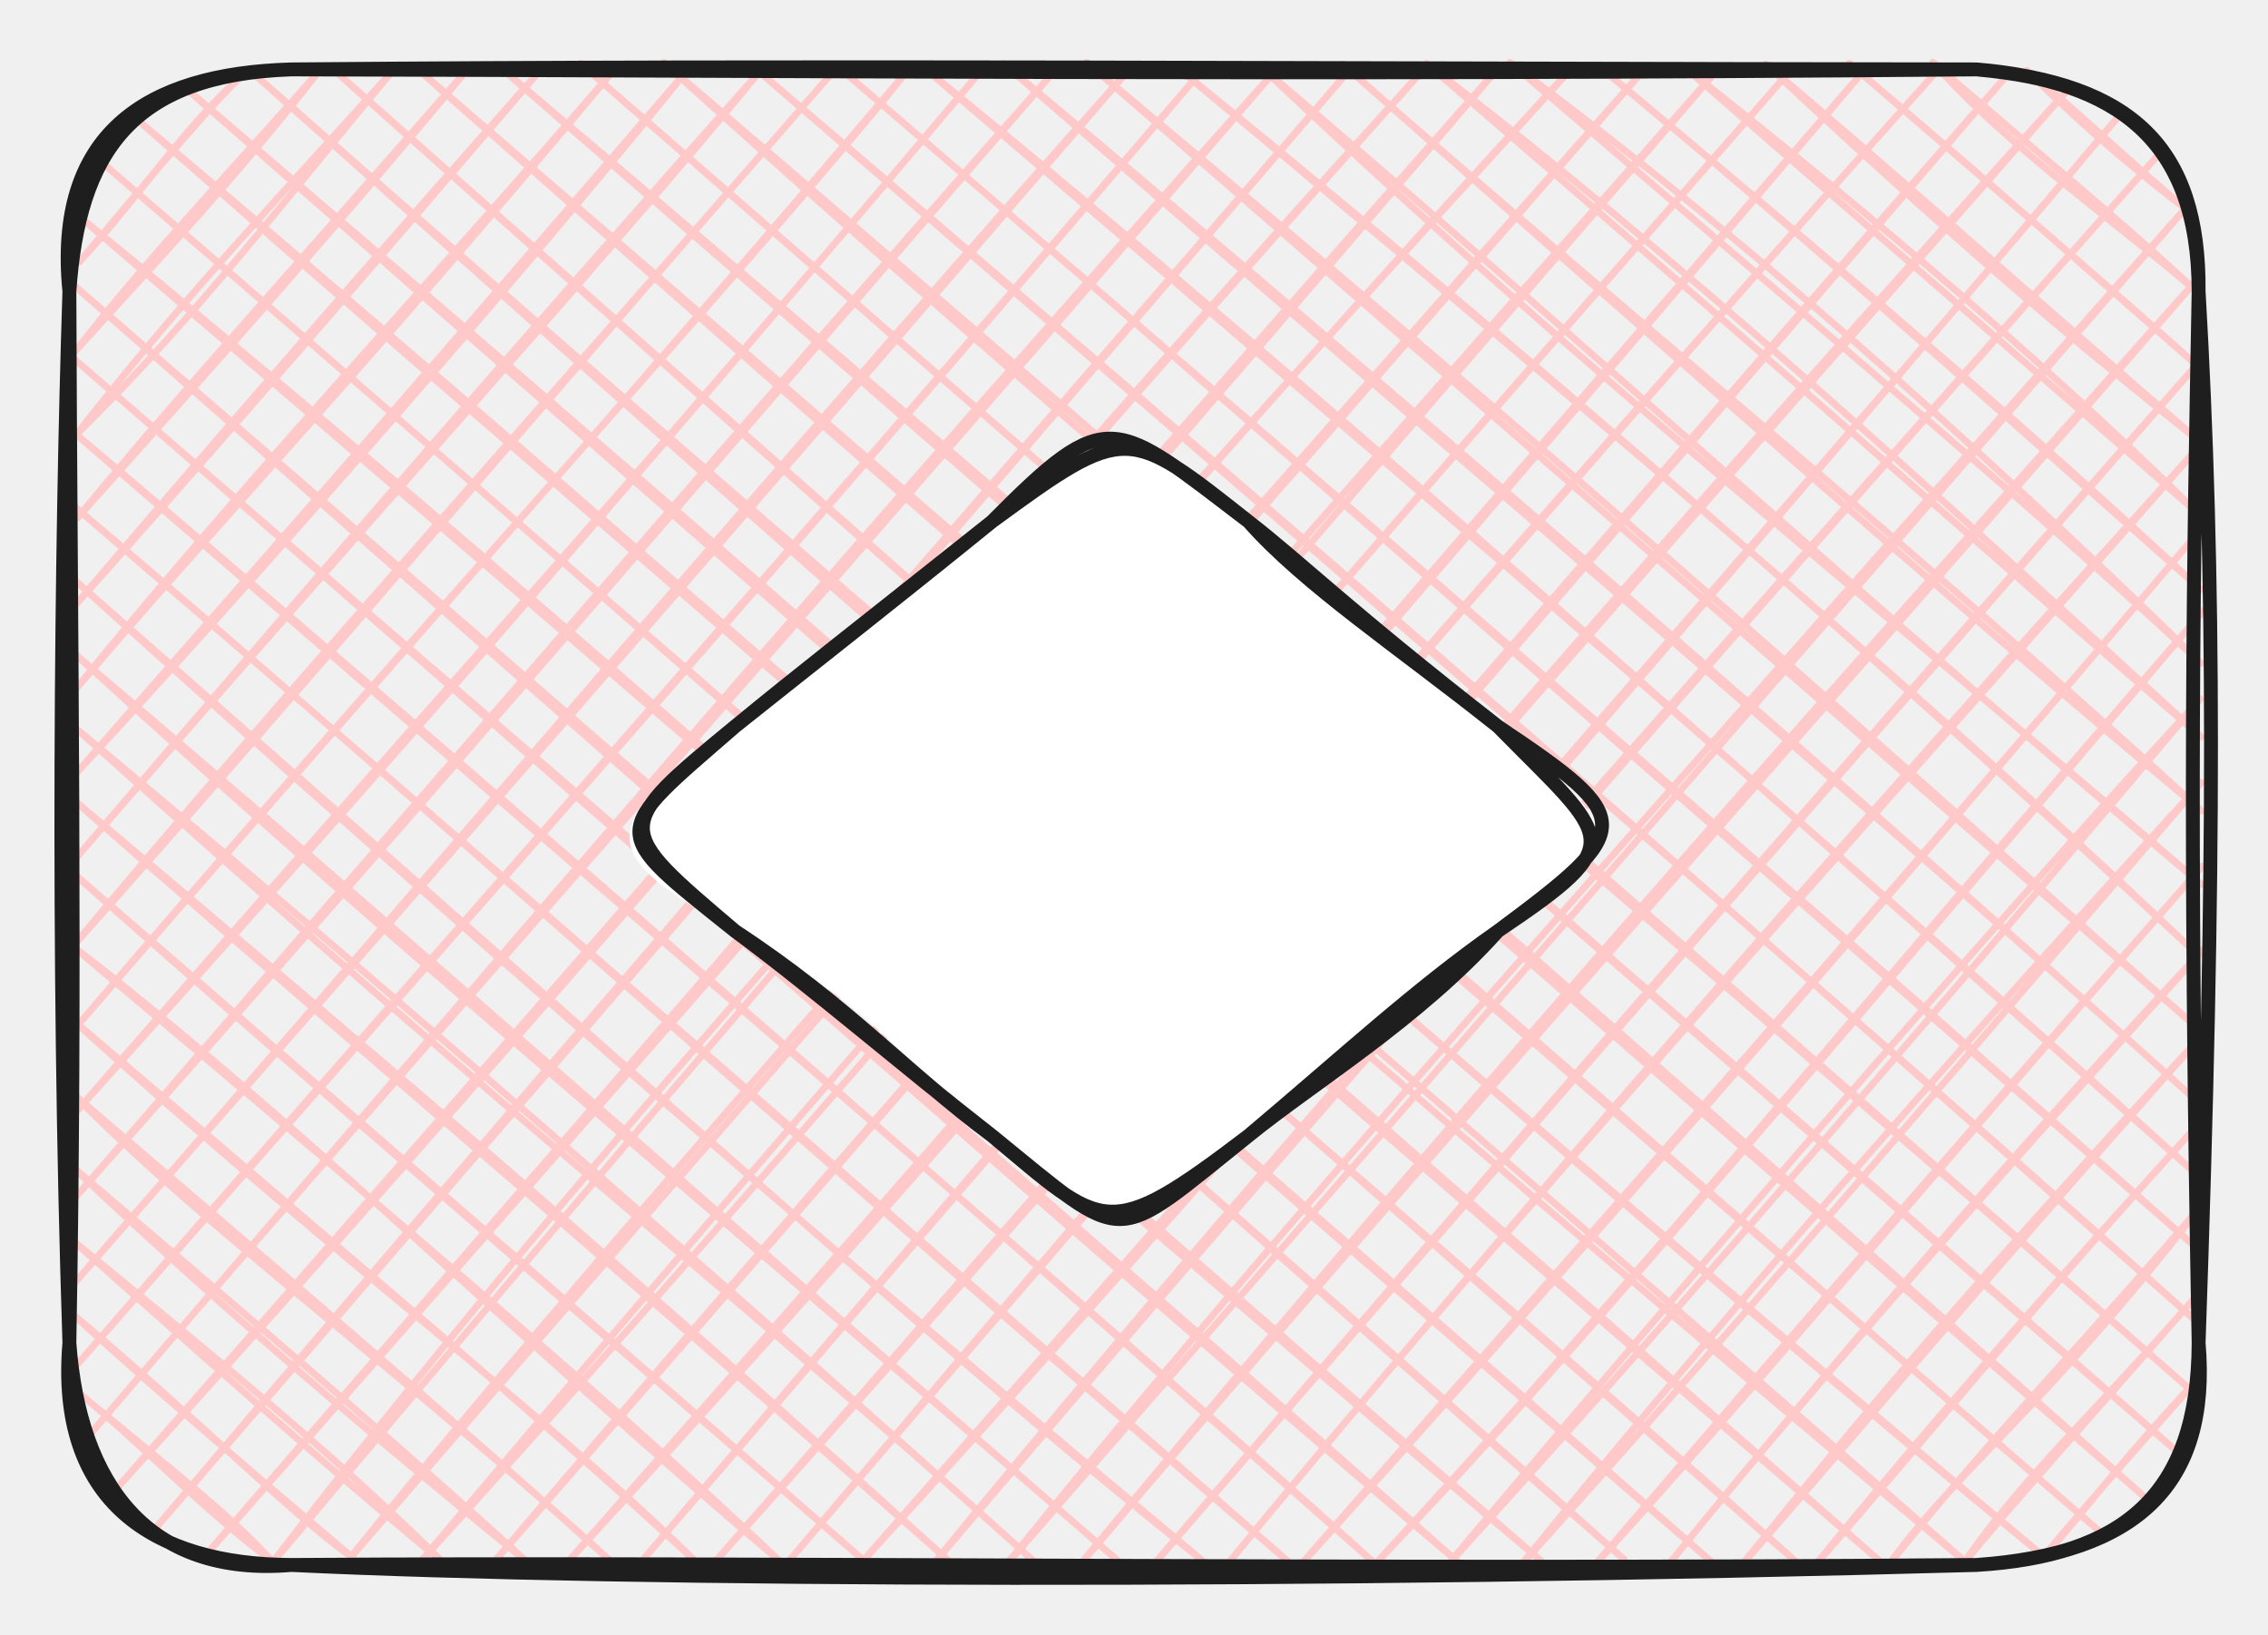
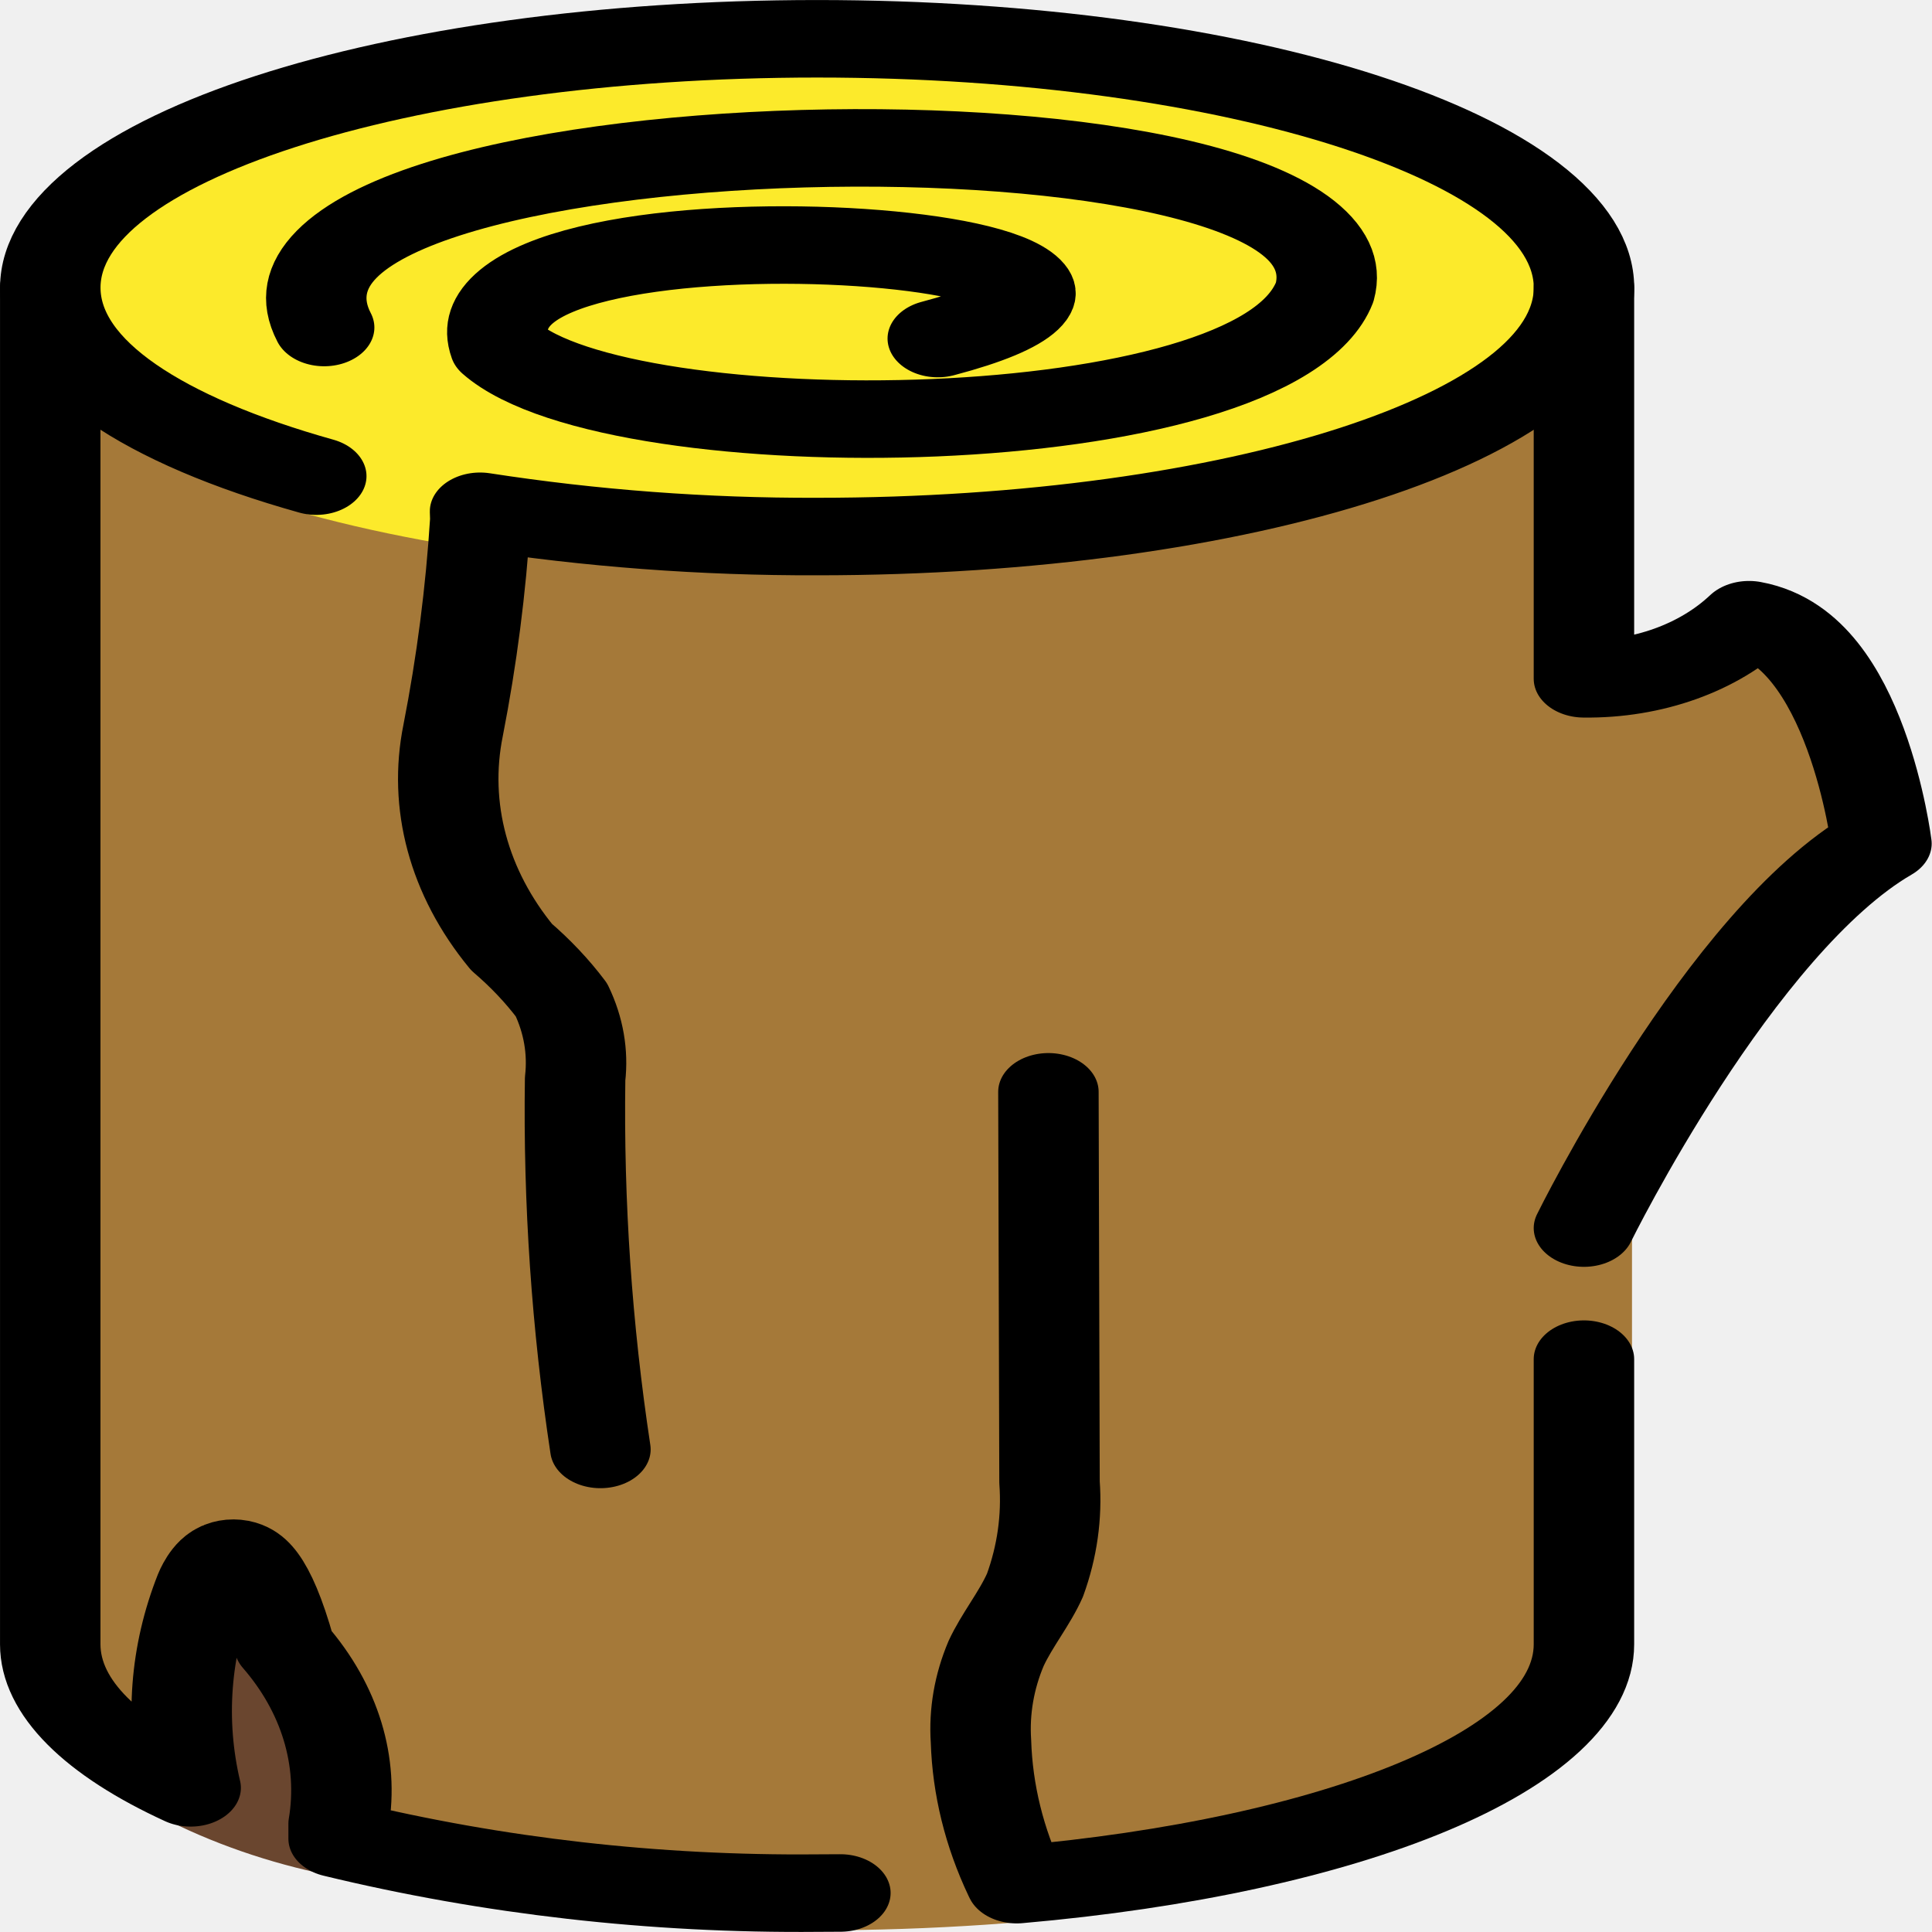
- <svg xmlns="http://www.w3.org/2000/svg" version="1.1" viewBox="0 0 326.848 235.5" width="326.848" height="235.5" class="excalidraw-svg">
-   <defs>
-     <style class="style-fonts">
-       </style>
-   </defs>
-   <rect x="0" y="0" width="326.848" height="235.5" fill="transparent" />
-   <g stroke-linecap="round" transform="translate(10 10) rotate(0 153.4238 107.75)">
-     <path d="M7.86 8.16 C7.86 8.16, 7.86 8.16, 7.86 8.16 M7.86 8.16 C7.86 8.16, 7.86 8.16, 7.86 8.16 M1.43 27.75 C10.04 18.35, 16.34 8.62, 24.4 1.33 M1.43 27.75 C9.03 18.75, 18.39 7.28, 24.4 1.33 M0.91 40.54 C12.18 27.99, 22.72 17.21, 36.34 -0.21 M0.91 40.54 C12.35 25.8, 25.95 11.86, 36.34 -0.21 M1.04 52.58 C18.58 35.37, 32.06 17.49, 46.97 -0.25 M1.04 52.58 C16.42 32.79, 33.39 15.06, 46.97 -0.25 M1.18 64.62 C20.63 42.85, 36.9 24.64, 57.6 -0.28 M1.18 64.62 C14.92 47.81, 30.48 30.84, 57.6 -0.28 M0.65 77.42 C16.28 59.04, 32.54 40.1, 67.57 0.44 M0.65 77.42 C26.67 48.39, 51.22 19.52, 67.57 0.44 M0.79 89.46 C23.75 60.96, 50.41 32.64, 78.2 0.41 M0.79 89.46 C19.99 66.77, 40.94 45.12, 78.2 0.41 M0.92 101.5 C36.26 63.11, 70.47 23.21, 88.83 0.37 M0.92 101.5 C21.29 78.08, 42.49 54.38, 88.83 0.37 M1.05 113.54 C36.73 72.15, 77.23 27.41, 99.46 0.34 M1.05 113.54 C35.51 73.17, 70.13 33.33, 99.46 0.34 M0.53 126.34 C29.43 91.58, 60.06 57.9, 110.09 0.3 M0.53 126.34 C34.75 87.94, 68.08 48.44, 110.09 0.3 M0.66 138.38 C45.65 85.48, 95.59 31.39, 120.72 0.27 M0.66 138.38 C38.66 94.24, 75.98 53.08, 120.72 0.27 M0.8 150.42 C27.02 120.92, 55.33 90.25, 131.35 0.23 M0.8 150.42 C41.13 103.69, 82.28 58.73, 131.35 0.23 M0.93 162.46 C52.21 104.72, 101.16 47.34, 141.98 0.2 M0.93 162.46 C52.09 103.27, 103.6 43.5, 141.98 0.2 M0.41 175.26 C45.97 123.23, 88.61 74.55, 152.61 0.16 M0.41 175.26 C55.15 112.38, 110.37 47.36, 152.61 0.16 M1.2 186.54 C45.09 135.79, 89.43 86.37, 163.24 0.13 M1.2 186.54 C57.47 122.48, 112.04 60.52, 163.24 0.13 M1.99 197.83 C44.89 147.43, 87.68 100.21, 173.87 0.09 M1.99 197.83 C61.89 127.91, 121.78 58.26, 173.87 0.09 M6.71 204.59 C49.81 156.92, 91.96 108.32, 184.5 0.06 M6.71 204.59 C59.92 143.87, 113.92 81.98, 184.5 0.06 M12.09 210.59 C79.47 130.97, 149.79 49.91, 195.13 0.03 M12.09 210.59 C76.18 136.09, 140.93 60.74, 195.13 0.03 M20.1 213.57 C84.65 139.98, 148.61 67.05, 205.76 -0.01 M20.1 213.57 C80.99 143.14, 140.18 74.24, 205.76 -0.01 M28.76 215.8 C66.15 167.27, 106.41 121.03, 216.39 -0.04 M28.76 215.8 C96.02 135.66, 165.4 55.07, 216.39 -0.04 M39.39 215.77 C76.61 169.74, 118.06 123.6, 227.02 -0.08 M39.39 215.77 C102.05 142.92, 164.07 72.62, 227.02 -0.08 M50.02 215.73 C95.75 161.28, 140.77 109.49, 237.65 -0.11 M50.02 215.73 C93.97 167.1, 136.72 117.34, 237.65 -0.11 M60.65 215.7 C103.47 166.79, 147 115.4, 248.28 -0.15 M60.65 215.7 C102.75 166.15, 146.68 116.52, 248.28 -0.15 M71.28 215.67 C113.64 169.54, 153.94 123.34, 258.91 -0.18 M71.28 215.67 C128.87 150.33, 184.33 86.52, 258.91 -0.18 M81.91 215.63 C139.97 147.35, 198.89 78.77, 269.54 -0.22 M81.91 215.63 C156.88 128.17, 231.27 42.43, 269.54 -0.22 M91.89 216.35 C133.97 169.34, 174.72 122.77, 279.52 0.5 M91.89 216.35 C156.46 142.66, 221.42 67.15, 279.52 0.5 M102.52 216.32 C168.29 138.32, 235.16 61.22, 288.18 2.73 M102.52 216.32 C173.11 133.27, 246.66 50.16, 288.18 2.73 M113.15 216.28 C184.84 134.77, 257.48 51.98, 296.19 5.72 M113.15 216.28 C165.58 158.63, 215.75 100.75, 296.19 5.72 M123.78 216.25 C191.11 136.93, 259.72 59, 301.57 11.72 M123.78 216.25 C163.06 168.14, 203.29 122.26, 301.57 11.72 M134.41 216.21 C174.68 166.16, 219.31 116.9, 305.64 19.23 M134.41 216.21 C170.34 174.83, 206.52 133.67, 305.64 19.23 M145.04 216.18 C205.19 143.26, 269.38 72.29, 307.08 29.77 M145.04 216.18 C196.15 155.86, 247.65 98.55, 307.08 29.77 M155.67 216.14 C204.03 159.96, 254.89 102.02, 307.22 41.81 M155.67 216.14 C185.38 181.37, 216.15 145.21, 307.22 41.81 M166.3 216.11 C205.93 167.56, 248.21 121.23, 307.35 53.85 M166.3 216.11 C210.31 162.68, 255.59 111.17, 307.35 53.85 M176.93 216.08 C220.76 167.49, 261.67 119.95, 307.48 65.89 M176.93 216.08 C219.74 166.91, 262.38 119.24, 307.48 65.89 M187.56 216.04 C213.19 189.2, 238.64 158.99, 307.62 77.93 M187.56 216.04 C223.84 176.94, 257.35 135.76, 307.62 77.93 M198.19 216.01 C240.84 165.16, 281.93 118.05, 307.09 90.72 M198.19 216.01 C239.47 170.56, 279.27 123.81, 307.09 90.72 M208.82 215.97 C242.11 174.91, 277.7 135.21, 307.23 102.77 M208.82 215.97 C243.05 178.04, 277.14 137.82, 307.23 102.77 M219.45 215.94 C242.38 190.79, 261.91 166.89, 307.36 114.81 M219.45 215.94 C249.92 180.34, 280.97 144.83, 307.36 114.81 M230.08 215.9 C253.36 187.03, 281.18 156.23, 307.49 126.85 M230.08 215.9 C258.65 180.63, 287.96 147.62, 307.49 126.85 M240.71 215.87 C256.69 197.67, 269.63 181.64, 307.62 138.89 M240.71 215.87 C254.16 199.32, 267.48 182.34, 307.62 138.89 M251.34 215.83 C267.35 197.54, 281.48 179.86, 307.1 151.68 M251.34 215.83 C270.43 192.4, 289.76 170.73, 307.1 151.68 M261.97 215.8 C271.57 202.14, 284.31 193.37, 307.24 163.72 M261.97 215.8 C276.18 197.79, 291.57 182.14, 307.24 163.72 M272.6 215.76 C281.76 202.45, 292.08 193.46, 307.37 175.77 M272.6 215.76 C280.16 206.46, 286.85 199.28, 307.37 175.77 M284.54 214.22 C289.28 209.38, 293.79 202.5, 306.85 188.56 M284.54 214.22 C293.18 203.88, 301.06 195.19, 306.85 188.56 M12.6 211.09 C12.6 211.09, 12.6 211.09, 12.6 211.09 M12.6 211.09 C12.6 211.09, 12.6 211.09, 12.6 211.09 M29.17 214.89 C23.12 208.24, 14.7 201.77, 1.25 190.62 M29.17 214.89 C19.32 207.63, 10.37 197.97, 1.25 190.62 M41.21 214.76 C31.18 207.56, 21.15 196.77, 0.46 179.33 M41.21 214.76 C26.22 202.05, 10.63 188.75, 0.46 179.33 M54.01 215.28 C37.67 199, 18.36 183.4, 0.43 168.7 M54.01 215.28 C42.22 205.57, 31.37 196.23, 0.43 168.7 M66.05 215.15 C44.26 197.4, 21.07 177.8, 0.39 158.07 M66.05 215.15 C49.82 200.37, 34.06 186.77, 0.39 158.07 M78.09 215.02 C48.54 188.08, 19.33 166.93, 0.36 147.44 M78.09 215.02 C54.15 193.51, 28.71 171.74, 0.36 147.44 M90.13 214.88 C66.59 191.82, 39.42 172.32, 0.32 136.81 M90.13 214.88 C66.85 193.4, 42.2 172.64, 0.32 136.81 M102.17 214.75 C64.27 182.71, 31.11 149.83, 0.29 126.18 M102.17 214.75 C79.98 193.83, 58.17 174.92, 0.29 126.18 M114.97 215.27 C81.13 185.69, 48.87 157.64, 0.25 115.55 M114.97 215.27 C76.73 182.01, 36.65 147.85, 0.25 115.55 M127.01 215.14 C100.6 191.52, 76.48 169.09, 0.22 104.92 M127.01 215.14 C78.68 172.5, 31.24 132.21, 0.22 104.92 M139.05 215.01 C102.16 181.49, 64.24 151.89, 0.94 94.95 M139.05 215.01 C89.64 170.61, 41.14 128.37, 0.94 94.95 M151.09 214.87 C96.34 167.53, 45.92 122.44, 0.9 84.32 M151.09 214.87 C100.98 171.33, 50.2 129.29, 0.9 84.32 M163.13 214.74 C127.37 186.29, 92.53 154.16, 0.87 73.69 M163.13 214.74 C110.09 170.42, 57.82 125.17, 0.87 73.69 M175.93 215.26 C114.97 162.04, 57.21 111.47, 0.83 63.06 M175.93 215.26 C108.36 157.42, 41.84 97.81, 0.83 63.06 M187.97 215.13 C119.23 154.5, 50.99 94.79, 0.8 52.43 M187.97 215.13 C144.35 175.81, 99.5 138.02, 0.8 52.43 M200.01 215 C142.77 166.31, 88.24 117.67, 0.77 41.8 M200.01 215 C146.02 167.1, 91.03 119.67, 0.77 41.8 M212.05 214.86 C153.5 164.22, 97.44 114.82, 0.73 31.17 M212.05 214.86 C167.42 177.41, 124.12 140.06, 0.73 31.17 M224.09 214.73 C148.56 148.72, 76.46 82.86, 1.45 21.19 M224.09 214.73 C159.78 157.27, 95.03 101.42, 1.45 21.19 M236.89 215.25 C164.84 151.97, 91.22 88.27, 4.44 13.19 M236.89 215.25 C156.27 145.95, 77.16 75.73, 4.44 13.19 M248.93 215.12 C184.49 157.41, 119.72 103.55, 9.68 7.15 M248.93 215.12 C155.44 133.28, 63.67 52.67, 9.68 7.15 M260.97 214.99 C167.96 133.41, 75.15 52.43, 16.44 2.42 M260.97 214.99 C199.4 162.01, 136.97 108.16, 16.44 2.42 M273.01 214.85 C198.13 148.89, 123.8 86.21, 26.22 0.32 M273.01 214.85 C210.98 163.05, 148.66 109.57, 26.22 0.32 M284.3 214.07 C228.24 168.05, 174.79 121.2, 37.51 -0.47 M284.3 214.07 C198.15 142.06, 114.51 68.45, 37.51 -0.47 M293.32 211.31 C236.56 162.36, 177.76 109.94, 49.55 -0.6 M293.32 211.31 C237.06 162.28, 179.53 114.08, 49.55 -0.6 M299.32 205.93 C235.44 150.58, 174.44 97.22, 61.59 -0.73 M299.32 205.93 C222.24 137.27, 144.78 69.67, 61.59 -0.73 M303.81 199.23 C223.62 128.78, 143.98 60.8, 73.63 -0.87 M303.81 199.23 C251.02 153.58, 197.21 106.53, 73.63 -0.87 M306.8 191.23 C221.79 116.87, 135.28 44.24, 85.67 -1 M306.8 191.23 C235.31 128.43, 165.18 67.1, 85.67 -1 M306.76 180.6 C250.51 130.94, 194.49 81.31, 98.46 -0.48 M306.76 180.6 C264.46 142.63, 221.28 105.53, 98.46 -0.48 M306.73 169.97 C231.75 104.62, 158.55 40.52, 110.51 -0.61 M306.73 169.97 C240.99 111.67, 176.06 55.71, 110.51 -0.61 M306.7 159.34 C245.73 105.55, 185.21 50.35, 122.55 -0.74 M306.7 159.34 C261.01 118.15, 215.17 78.15, 122.55 -0.74 M306.66 148.71 C260.73 107.27, 212.05 66.5, 134.59 -0.87 M306.66 148.71 C241.31 89.87, 176.33 33.92, 134.59 -0.87 M306.63 138.08 C270.28 105.98, 234.69 72.7, 146.63 -1.01 M306.63 138.08 C254.13 92.51, 202.47 47.67, 146.63 -1.01 M306.59 127.45 C277.86 100.2, 248.57 73.8, 159.42 -0.48 M306.59 127.45 C250.94 75.61, 192.41 26.23, 159.42 -0.48 M307.31 117.47 C263.64 79.7, 218.34 43.83, 171.46 -0.62 M307.31 117.47 C262.97 80.43, 218.93 39.74, 171.46 -0.62 M307.28 106.84 C267.61 70.42, 225.14 35.85, 183.5 -0.75 M307.28 106.84 C273.34 78.55, 239.5 48.65, 183.5 -0.75 M307.24 96.21 C269.96 61.95, 232.57 27.54, 195.55 -0.88 M307.24 96.21 C281.45 74.1, 257.04 52.02, 195.55 -0.88 M307.21 85.58 C274.68 53.73, 240.77 23.6, 207.59 -1.02 M307.21 85.58 C282.44 62.62, 258.35 42.43, 207.59 -1.02 M307.17 74.95 C280.73 51.52, 251.6 25.29, 220.38 -0.49 M307.17 74.95 C279.68 49.35, 251.27 25.25, 220.38 -0.49 M307.14 64.32 C281.24 38.73, 252.93 15.59, 232.42 -0.63 M307.14 64.32 C281.45 41.73, 254.72 18.85, 232.42 -0.63 M307.1 53.69 C292.38 41.98, 275.61 28.33, 244.46 -0.76 M307.1 53.69 C282.6 32.47, 259.43 11.74, 244.46 -0.76 M307.07 43.06 C294.91 32.16, 283.77 22.59, 256.5 -0.89 M307.07 43.06 C292.89 30.69, 279.12 18.29, 256.5 -0.89 M307.04 32.43 C295.73 22.54, 279.11 11.01, 268.55 -1.03 M307.04 32.43 C295.35 21.48, 281.48 10.21, 268.55 -1.03 M305.49 20.49 C294.65 12.21, 287.39 5.4, 282.1 0.15 M305.49 20.49 C296.92 13.37, 287.41 4.21, 282.1 0.15" stroke="#ffc9c9" stroke-width="1" fill="none" />
-     <path d="M32 0 C106.99 -0.64, 179.21 -0.09, 274.85 0 M32 0 C103.42 0.15, 175.85 0.87, 274.85 0 M274.85 0 C297.2 1.99, 307.04 11.19, 306.85 32 M274.85 0 C294.87 1.69, 306.83 10.04, 306.85 32 M306.85 32 C306.14 70.4, 305.4 106.91, 306.85 183.5 M306.85 32 C309.2 72.65, 309.26 114.3, 306.85 183.5 M306.85 183.5 C308.6 204.05, 297.89 213.88, 274.85 215.5 M306.85 183.5 C306.78 205.59, 295.74 214.23, 274.85 215.5 M274.85 215.5 C179.72 218.14, 80.63 217.83, 32 215.5 M274.85 215.5 C186.52 216.25, 99.82 215.04, 32 215.5 M32 215.5 C12.11 215.43, -1.95 206.4, 0 183.5 M32 215.5 C11.47 217.25, 1.5 204, 0 183.5 M0 183.5 C-1.86 126.89, -1.18 68, 0 32 M0 183.5 C0.97 130.58, 0.15 78.92, 0 32 M0 32 C1.37 12.06, 8.89 0.77, 32 0 M0 32 C-2.25 9.47, 10.76 0.59, 32 0" stroke="#1e1e1e" stroke-width="2" fill="none" />
-   </g>
-   <g stroke-linecap="round" transform="translate(87.44308 60.41572) rotate(0 73.4593 58.98565)">
-     <path d="M92.5 14.75 C104.39 27.46, 116.93 32.79, 128.42 44.25 C148.78 60.79, 147.1 62.09, 128.42 73.75 C118.86 81.53, 110.64 84.36, 92.5 103.22 C76.38 115.2, 73.2 119.78, 55.5 103.22 C44.74 95.14, 40.35 85.45, 18.5 73.75 C-1.98 62.34, -1.59 58.9, 18.5 44.25 C32.94 33.76, 40.51 26.6, 55.5 14.75 C74.73 -3.01, 76.63 0.6, 92.5 14.75" stroke="none" stroke-width="0" fill="#ffffff" />
-     <path d="M92.5 14.75 C100.54 23.86, 113.95 32.75, 128.42 44.25 M92.5 14.75 C100.01 20.57, 106.73 27.34, 128.42 44.25 M128.42 44.25 C148.51 57.71, 148.36 58.93, 128.42 73.75 M128.42 44.25 C144.68 60.8, 147.72 60.75, 128.42 73.75 M128.42 73.75 C117 86.52, 101.59 95.81, 92.5 103.22 M128.42 73.75 C116.49 82.1, 106.06 91.8, 92.5 103.22 M92.5 103.22 C72.57 119.13, 75.37 119.37, 55.5 103.22 M92.5 103.22 C71.96 118.85, 71.75 116.77, 55.5 103.22 M55.5 103.22 C42.99 93.95, 34.91 84.52, 18.5 73.75 M55.5 103.22 C42.23 92.87, 29.86 82.15, 18.5 73.75 M18.5 73.75 C-0.08 58.91, 0.28 60.1, 18.5 44.25 M18.5 73.75 C0.91 58.79, 0.64 58.95, 18.5 44.25 M18.5 44.25 C28.22 36.26, 34.25 31.66, 55.5 14.75 M18.5 44.25 C28.95 35.9, 40.61 26.82, 55.5 14.75 M55.5 14.75 C74.92 0.5, 75.14 1.05, 92.5 14.75 M55.5 14.75 C72.36 -2.28, 72.97 -0.08, 92.5 14.75" stroke="#1e1e1e" stroke-width="2" fill="none" />
+ <svg xmlns="http://www.w3.org/2000/svg" width="209.162mm" height="209.195mm" viewBox="0 0 209.162 209.195" version="1.1" id="svg5" xml:space="preserve">
+   <defs id="defs2" />
+   <g id="layer1" transform="translate(-0.8757249,-0.3799275)">
+     <g id="g215" transform="matrix(5.438043,0,0,4.196267,-104.5984,-45.62459)">
+       <g id="color">
+         <path fill="#a57939" d="M 35.665,60.771 A 31.363,31.363 0 0 1 25.833,59.319 0.959,0.959 0 0 1 25.18,58.411 v -0.392 a 0.876,0.876 0 0 1 0.006,-0.11 5.694,5.694 0 0 0 -0.886,-3.881 0.987,0.987 0 0 1 -0.175,-0.379 c -0.015,-0.067 -0.029,-0.133 -0.043,-0.195 a 11.265,11.265 0 0 0 0.049,3.458 0.958,0.958 0 0 1 -1.429,1.009 c -2.698,-1.603 -3.265,-3.347 -3.265,-4.528 V 18.385 a 0.958,0.958 0 0 1 0.894,-0.956 0.969,0.969 0 0 1 1.013,0.83 c 0.007,0.041 -0.502,5.591 14.32,5.591 14.773,0 14.313,-5.551 14.323,-5.608 a 0.99,0.99 0 0 1 1.025,-0.803 0.952,0.952 0 0 1 0.879,0.946 v 9.006 a 3.099,3.099 0 0 0 1.555,-1 0.968,0.968 0 0 1 0.994,-0.369 c 2.667,0.627 3.276,5.623 3.371,6.619 a 0.956,0.956 0 0 1 -0.379,0.857 c -2.23,1.672 -4.693,7.15 -5.541,9.333 v 10.561 c 2e-4,4.208 -6.976,7.38 -16.227,7.38 z" id="path182" />
+         <path fill="#6a462f" d="m 26.138,59.368 a 0.607,0.607 0 0 1 -0.194,-0.02 11.095,11.095 0 0 1 -3.364,-1.515 0.958,0.958 0 0 1 -0.327,-0.55 11.977,11.977 0 0 1 0.345,-5.738 1.62,1.62 0 0 1 1.491,-1.333 c 1.013,0.04 1.489,1.158 1.869,2.843 a 7.756,7.756 0 0 1 1.138,5.017 v 0.338 a 0.957,0.957 0 0 1 -0.958,0.958 z" id="path184" />
+         <path fill="#fcea2b" d="m 35.665,25.765 c -9.251,0 -16.227,-3.172 -16.227,-7.38 0,-4.208 6.976,-7.38 16.227,-7.38 9.251,0 16.227,3.172 16.227,7.38 0,4.208 -6.976,7.38 -16.227,7.38 z" id="path186" />
+       </g>
+       <g id="line">
+         <path fill="none" stroke="#000000" stroke-linecap="round" stroke-linejoin="round" stroke-width="2" d="m 50.934,42.652 c 0,0 2.91,-7.66 5.924,-9.921 0,0 -0.502,-5.274 -2.637,-5.777 A 4.156,4.156 0 0 1 50.934,28.479 V 18.385" id="path189" />
+         <path fill="none" stroke="#000000" stroke-linecap="round" stroke-linejoin="round" stroke-width="2" d="m 50.934,46.034 v 7.358 c 0,2.969 -4.789,5.467 -11.294,6.202 L 39.622,59.547 A 11.432,11.432 0 0 1 38.928,55.894 6.274,6.274 0 0 1 39.23,53.627 c 0.216,-0.604 0.566,-1.155 0.774,-1.762 a 8.118,8.118 0 0 0 0.289,-2.655 L 40.271,39.136" id="path191" />
+         <path fill="none" stroke="#000000" stroke-linecap="round" stroke-linejoin="round" stroke-width="2" d="m 20.396,18.385 v 35.006 c 0,1.38 1.035,2.658 2.796,3.705 a 11.088,11.088 0 0 1 0.304,-5.217 c 0,0 0.715,-2.376 1.567,1.567 a 6.666,6.666 0 0 1 1.075,4.572 v 0.391 a 30.562,30.562 0 0 0 9.527,1.403 q 0.233,0 0.464,-0.003" id="path193" />
+         <path fill="none" stroke="#000000" stroke-linecap="round" stroke-linejoin="round" stroke-width="2" d="m 38.068,19.699 c 7.117,-2.435 -9.894,-4.018 -8.711,0.247 2.379,2.714 15.213,2.556 16.414,-1.442 1.158,-5.426 -22.203,-4.754 -19.921,0.91" id="path195" />
+         <path fill="none" stroke="#000000" stroke-linecap="round" stroke-linejoin="round" stroke-width="2" d="m 31.351,48.364 a 75.095,75.095 0 0 1 -0.504,-9.564 4.668,4.668 0 0 0 -0.272,-2.036 8.182,8.182 0 0 0 -0.993,-1.362 8.105,8.105 0 0 1 -1.164,-5.593 53.879,53.879 0 0 0 0.541,-5.44 l -0.005,-0.213 a 33.523,33.523 0 0 0 6.712,0.652 c 8.433,0 15.269,-2.875 15.269,-6.422 0,-3.547 -6.836,-6.422 -15.269,-6.422 -8.433,0 -15.269,2.875 -15.269,6.422 0,1.944 2.053,3.686 5.296,4.863" id="path197" />
+       </g>
+     </g>
  </g>
</svg>
